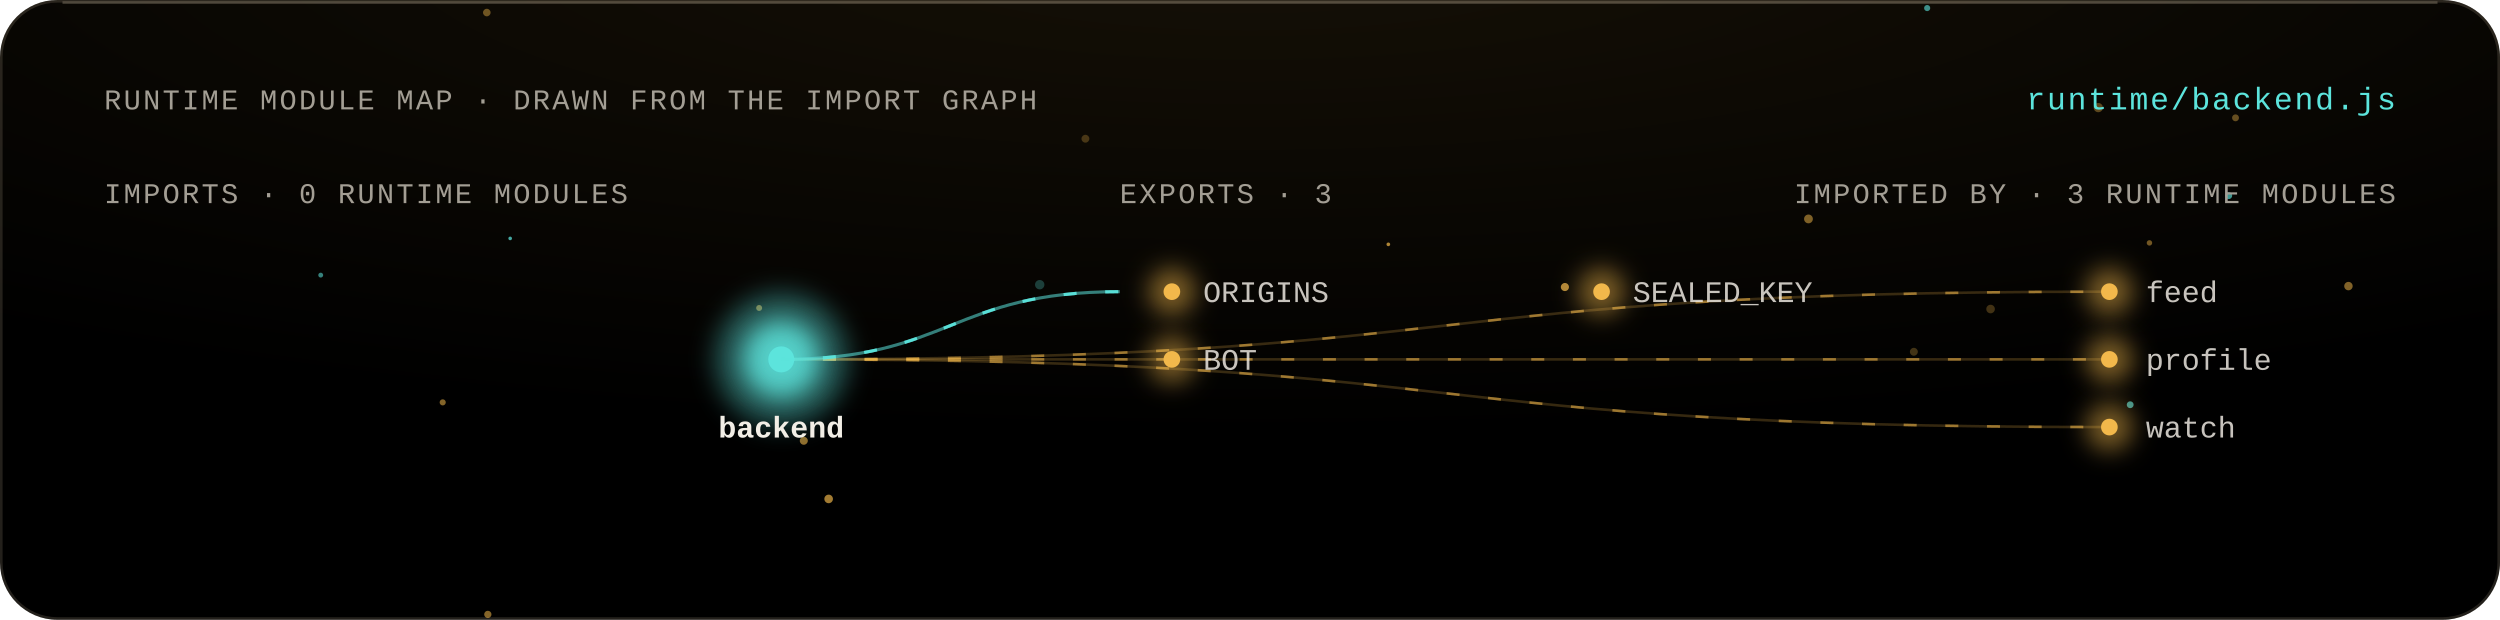
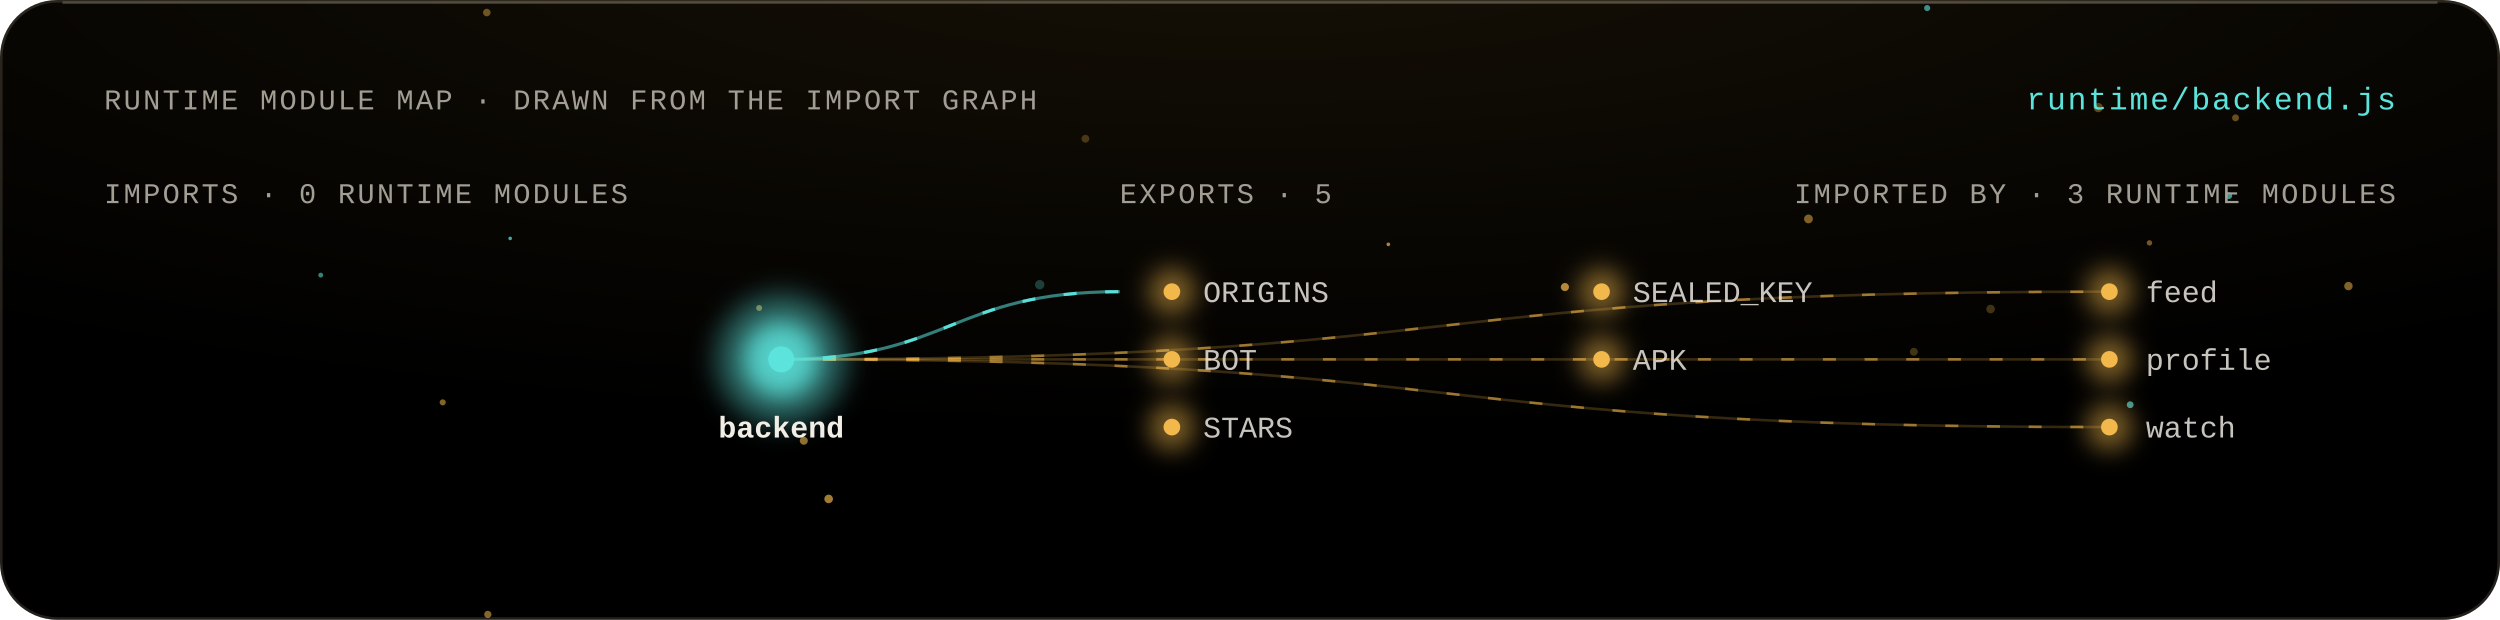
<svg xmlns="http://www.w3.org/2000/svg" viewBox="0 0 960 238" width="960" height="238" role="img" aria-labelledby="t">
  <style>
  text { font-family: 'Geist Mono', ui-monospace, 'Liberation Mono', Menlo, monospace; fill: #F2EEE6; }
  .m { fill: #A39E94; font-size: 11px; letter-spacing: .08em; }
  .l { font-size: 11.5px; }
  .h { font-size: 12px; fill: #5CE4DC; letter-spacing: .06em; }
  .flow { stroke-dasharray: 5 11; animation: flow 3s linear infinite; }
  @keyframes flow { to { stroke-dashoffset: -32; } }
  .breathe { animation: breathe 4.2s ease-in-out infinite; }
  @keyframes breathe { 50% { opacity: .38; } }
  .beat { animation: beat 2.6s ease-in-out infinite; transform-box: fill-box; transform-origin: center; }
  @keyframes beat { 50% { opacity: .55; transform: scale(1.35); } }
  .spin { transform-box: fill-box; transform-origin: center; animation: spin 48s linear infinite; }
  .spin-r { transform-box: fill-box; transform-origin: center; animation: spin 64s linear infinite reverse; }
  @keyframes spin { to { transform: rotate(360deg); } }
  @media (prefers-reduced-motion: reduce) { * { animation: none !important; } }
</style>
  <defs>
    <filter id="bloom" x="-80%" y="-80%" width="260%" height="260%">
      <feGaussianBlur stdDeviation="4.5" />
    </filter>
    <filter id="soft" x="-30%" y="-30%" width="160%" height="160%">
      <feGaussianBlur stdDeviation="1.4" />
    </filter>
    <radialGradient id="key" cx="50%" cy="-10%" r="80%">
      <stop offset="0" stop-color="#F2B84B" stop-opacity=".09" />
      <stop offset="1" stop-color="#F2B84B" stop-opacity="0" />
    </radialGradient>
    <linearGradient id="pair" x1="0" x2="1">
      <stop offset="0" stop-color="#F2B84B" />
      <stop offset="1" stop-color="#5CE4DC" />
    </linearGradient>
  </defs>
  <rect width="960" height="238" rx="22" fill="#000" />
  <rect width="960" height="238" rx="22" fill="url(#key)" />
  <rect x=".5" y=".5" width="959" height="237" rx="21.5" fill="none" stroke="rgba(255,232,196,.14)" />
  <path d="M 24 1 H 936" stroke="rgba(255,238,208,.22)" stroke-width="1" />
  <g>
    <circle cx="187.32" cy="235.93" r="1.4" fill="#F2B84B" opacity="0.55" class="breathe" style="animation-delay:-4.06s" />
    <circle cx="533.12" cy="93.83" r="0.71" fill="#F2B84B" opacity="0.71" class="breathe" style="animation-delay:-2.75s" />
    <circle cx="318.2" cy="191.59" r="1.65" fill="#F2B84B" opacity="0.67" class="breathe" style="animation-delay:-2.21s" />
    <circle cx="195.91" cy="91.55" r="0.7" fill="#5CE4DC" opacity="0.73" class="breathe" style="animation-delay:-3.45s" />
    <circle cx="805.74" cy="41.32" r="1.77" fill="#F2B84B" opacity="0.36" class="breathe" style="animation-delay:-2.88s" />
    <circle cx="734.92" cy="135.08" r="1.52" fill="#F2B84B" opacity="0.27" class="breathe" style="animation-delay:-0.03s" />
    <circle cx="817.99" cy="155.42" r="1.32" fill="#5CE4DC" opacity="0.64" class="breathe" style="animation-delay:-3.54s" />
    <circle cx="416.8" cy="53.27" r="1.51" fill="#F2B84B" opacity="0.26" class="breathe" style="animation-delay:-2.97s" />
    <circle cx="186.93" cy="4.82" r="1.45" fill="#F2B84B" opacity="0.43" class="breathe" style="animation-delay:-2.01s" />
    <circle cx="123.16" cy="105.65" r="0.94" fill="#5CE4DC" opacity="0.56" class="breathe" style="animation-delay:-2.67s" />
    <circle cx="291.51" cy="118.26" r="1.15" fill="#F2B84B" opacity="0.55" class="breathe" style="animation-delay:-0.12s" />
    <circle cx="399.25" cy="109.32" r="1.8" fill="#5CE4DC" opacity="0.26" class="breathe" style="animation-delay:-3.28s" />
    <circle cx="600.92" cy="110.22" r="1.56" fill="#F2B84B" opacity="0.72" class="breathe" style="animation-delay:-2.6s" />
    <circle cx="170" cy="154.51" r="1.18" fill="#F2B84B" opacity="0.54" class="breathe" style="animation-delay:-2.45s" />
    <circle cx="825.39" cy="93.27" r="1.05" fill="#F2B84B" opacity="0.46" class="breathe" style="animation-delay:-3.93s" />
    <circle cx="855.83" cy="75.13" r="1.33" fill="#5CE4DC" opacity="0.65" class="breathe" style="animation-delay:-1.35s" />
    <circle cx="901.8" cy="109.86" r="1.62" fill="#F2B84B" opacity="0.53" class="breathe" style="animation-delay:-2.89s" />
    <circle cx="308.66" cy="169.25" r="1.54" fill="#F2B84B" opacity="0.59" class="breathe" style="animation-delay:-2.22s" />
    <circle cx="858.44" cy="45.25" r="1.33" fill="#F2B84B" opacity="0.4" class="breathe" style="animation-delay:-2.94s" />
    <circle cx="764.38" cy="118.67" r="1.65" fill="#F2B84B" opacity="0.26" class="breathe" style="animation-delay:-0.34s" />
    <circle cx="740.03" cy="3.1" r="1.18" fill="#5CE4DC" opacity="0.61" class="breathe" style="animation-delay:-1.01s" />
    <circle cx="694.45" cy="84.07" r="1.69" fill="#F2B84B" opacity="0.51" class="breathe" style="animation-delay:-2.13s" />
  </g>
  <text x="40" y="42" class="m" text-anchor="start">RUNTIME MODULE MAP · DRAWN FROM THE IMPORT GRAPH</text>
  <text x="920" y="42" class="h" text-anchor="end">runtime/backend.js</text>
  <text x="40" y="78" class="m" text-anchor="start">IMPORTS · 0 RUNTIME MODULES</text>
-   <text x="430" y="78" class="m" text-anchor="start">EXPORTS · 3</text>
+   <text x="430" y="78" class="m" text-anchor="start">EXPORTS · 5</text>
  <text x="920" y="78" class="m" text-anchor="end">IMPORTED BY · 3 RUNTIME MODULES</text>
  <path d="M 300 138 C 580.5 138, 529.5 112, 810 112" fill="none" stroke="#F2B84B" stroke-opacity="0.22" stroke-width="1" />
  <path d="M 300 138 C 580.5 138, 529.5 112, 810 112" fill="none" stroke="#F2B84B" stroke-opacity="0.55" stroke-width="1" class="flow" />
  <g>
    <circle cx="810" cy="112" r="9" fill="#F2B84B" opacity="0.5" filter="url(#bloom)" class="breathe" style="animation-delay:-2.65s" />
    <circle cx="810" cy="112" r="3.2" fill="#F2B84B" />
  </g>
  <text x="824" y="116" class="l" text-anchor="start" fill="#F2EEE6" fill-opacity=".82">feed</text>
  <path d="M 300 138 C 580.5 138, 529.5 138, 810 138" fill="none" stroke="#F2B84B" stroke-opacity="0.22" stroke-width="1" />
  <path d="M 300 138 C 580.5 138, 529.5 138, 810 138" fill="none" stroke="#F2B84B" stroke-opacity="0.55" stroke-width="1" class="flow" />
  <g>
    <circle cx="810" cy="138" r="9" fill="#F2B84B" opacity="0.5" filter="url(#bloom)" class="breathe" style="animation-delay:-2.56s" />
    <circle cx="810" cy="138" r="3.2" fill="#F2B84B" />
  </g>
  <text x="824" y="142" class="l" text-anchor="start" fill="#F2EEE6" fill-opacity=".82">profile</text>
  <path d="M 300 138 C 580.5 138, 529.5 164, 810 164" fill="none" stroke="#F2B84B" stroke-opacity="0.22" stroke-width="1" />
  <path d="M 300 138 C 580.5 138, 529.5 164, 810 164" fill="none" stroke="#F2B84B" stroke-opacity="0.55" stroke-width="1" class="flow" />
  <g>
    <circle cx="810" cy="164" r="9" fill="#F2B84B" opacity="0.5" filter="url(#bloom)" class="breathe" style="animation-delay:-0.78s" />
    <circle cx="810" cy="164" r="3.2" fill="#F2B84B" />
  </g>
  <text x="824" y="168" class="l" text-anchor="start" fill="#F2EEE6" fill-opacity=".82">watch</text>
  <circle cx="300" cy="138" r="26" fill="#5CE4DC" opacity=".35" filter="url(#bloom)" class="beat" />
  <g>
    <circle cx="300" cy="138" r="15" fill="#5CE4DC" opacity="0.85" filter="url(#bloom)" class="beat" style="animation-delay:-0s" />
    <circle cx="300" cy="138" r="5" fill="#5CE4DC" />
  </g>
  <text x="300" y="168" class="l" text-anchor="middle" fill="#5CE4DC" font-weight="700" font-size="13">backend</text>
  <path d="M 300 138 C 365 138, 365 112, 430 112" fill="none" stroke="#5CE4DC" stroke-opacity="0.55" stroke-width="1.2" />
  <path d="M 300 138 C 365 138, 365 112, 430 112" fill="none" stroke="#5CE4DC" stroke-opacity="0.95" stroke-width="1.2" class="flow" />
  <g>
    <circle cx="450" cy="112" r="9" fill="#F2B84B" opacity="0.5" filter="url(#bloom)" class="breathe" style="animation-delay:-3.97s" />
    <circle cx="450" cy="112" r="3.2" fill="#F2B84B" />
  </g>
  <text x="462" y="116" class="l" text-anchor="start" fill="#F2EEE6" fill-opacity=".82">ORIGINS</text>
  <g>
    <circle cx="615" cy="112" r="9" fill="#F2B84B" opacity="0.5" filter="url(#bloom)" class="breathe" style="animation-delay:-2.43s" />
    <circle cx="615" cy="112" r="3.2" fill="#F2B84B" />
  </g>
  <text x="627" y="116" class="l" text-anchor="start" fill="#F2EEE6" fill-opacity=".82">SEALED_KEY</text>
  <g>
    <circle cx="450" cy="138" r="9" fill="#F2B84B" opacity="0.5" filter="url(#bloom)" class="breathe" style="animation-delay:-3.86s" />
    <circle cx="450" cy="138" r="3.2" fill="#F2B84B" />
  </g>
  <text x="462" y="142" class="l" text-anchor="start" fill="#F2EEE6" fill-opacity=".82">BOT</text>
+   <g>
+     <circle cx="615" cy="138" r="9" fill="#F2B84B" opacity="0.5" filter="url(#bloom)" class="breathe" style="animation-delay:-1.96s" />
+     <circle cx="615" cy="138" r="3.2" fill="#F2B84B" />
+   </g>
+   <text x="627" y="142" class="l" text-anchor="start" fill="#F2EEE6" fill-opacity=".82">APK</text>
+   <g>
+     <circle cx="450" cy="164" r="9" fill="#F2B84B" opacity="0.5" filter="url(#bloom)" class="breathe" style="animation-delay:-0.02s" />
+     <circle cx="450" cy="164" r="3.2" fill="#F2B84B" />
+   </g>
+   <text x="462" y="168" class="l" text-anchor="start" fill="#F2EEE6" fill-opacity=".82">STARS</text>
</svg>
